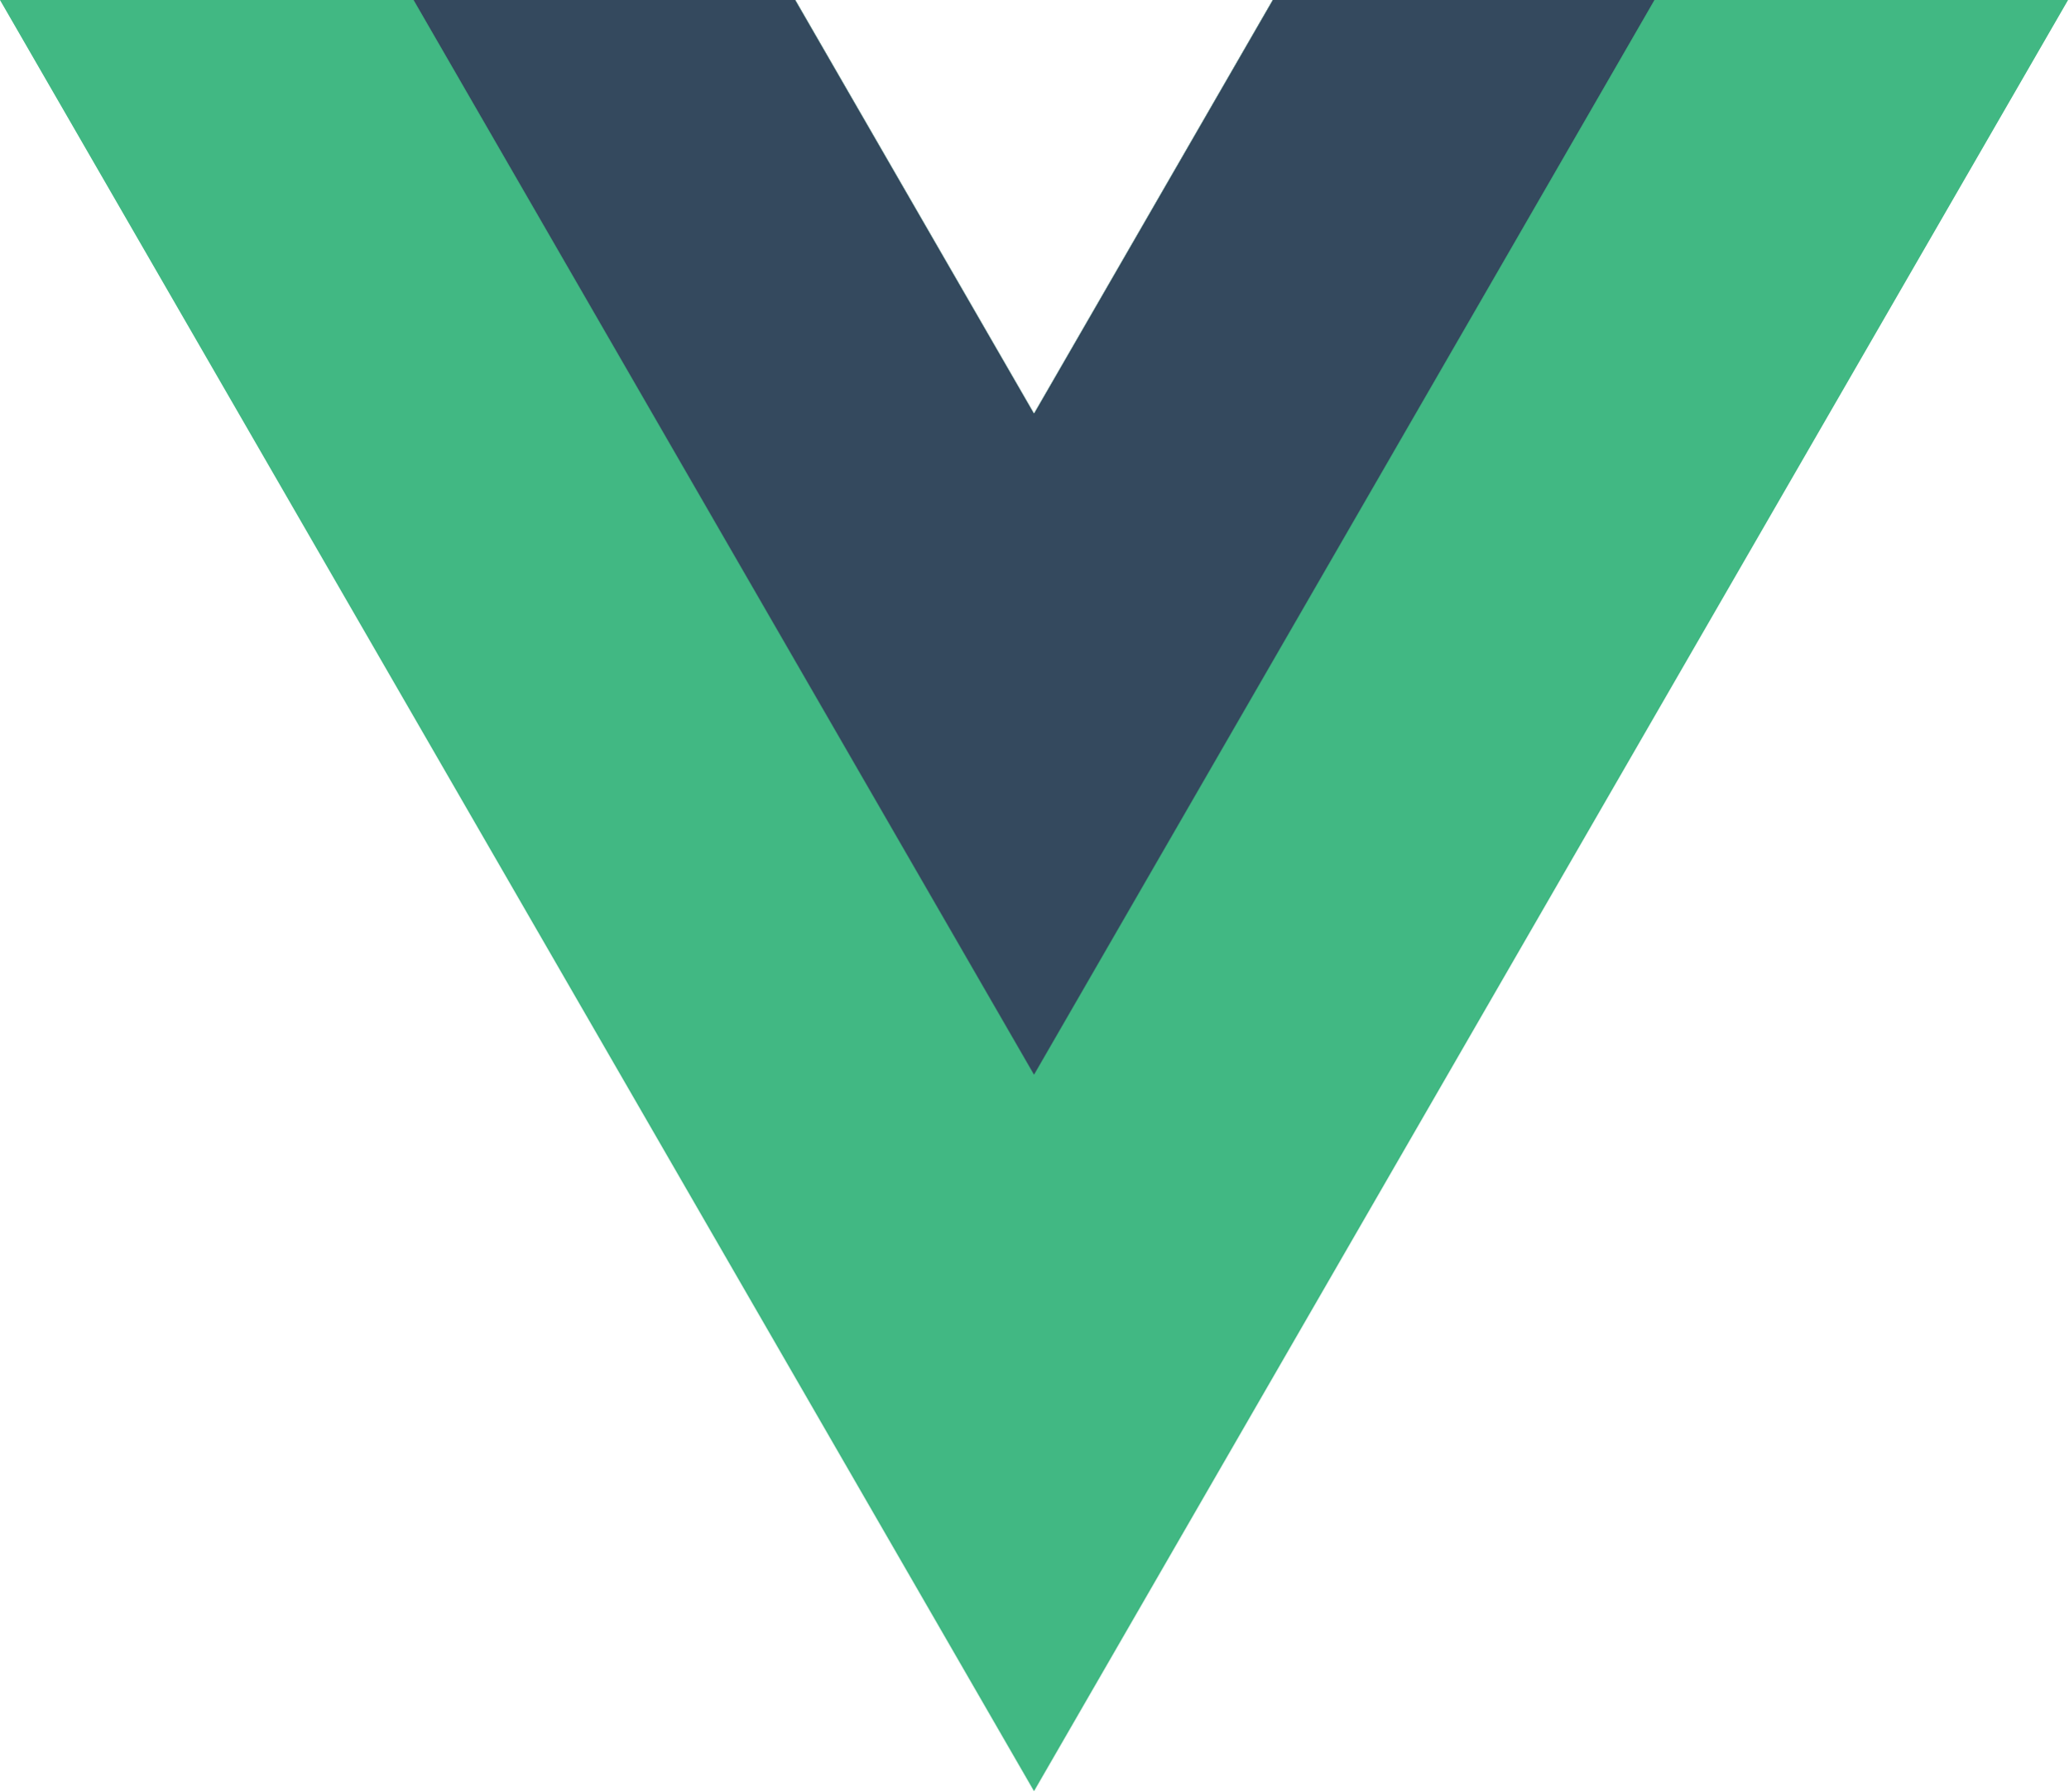
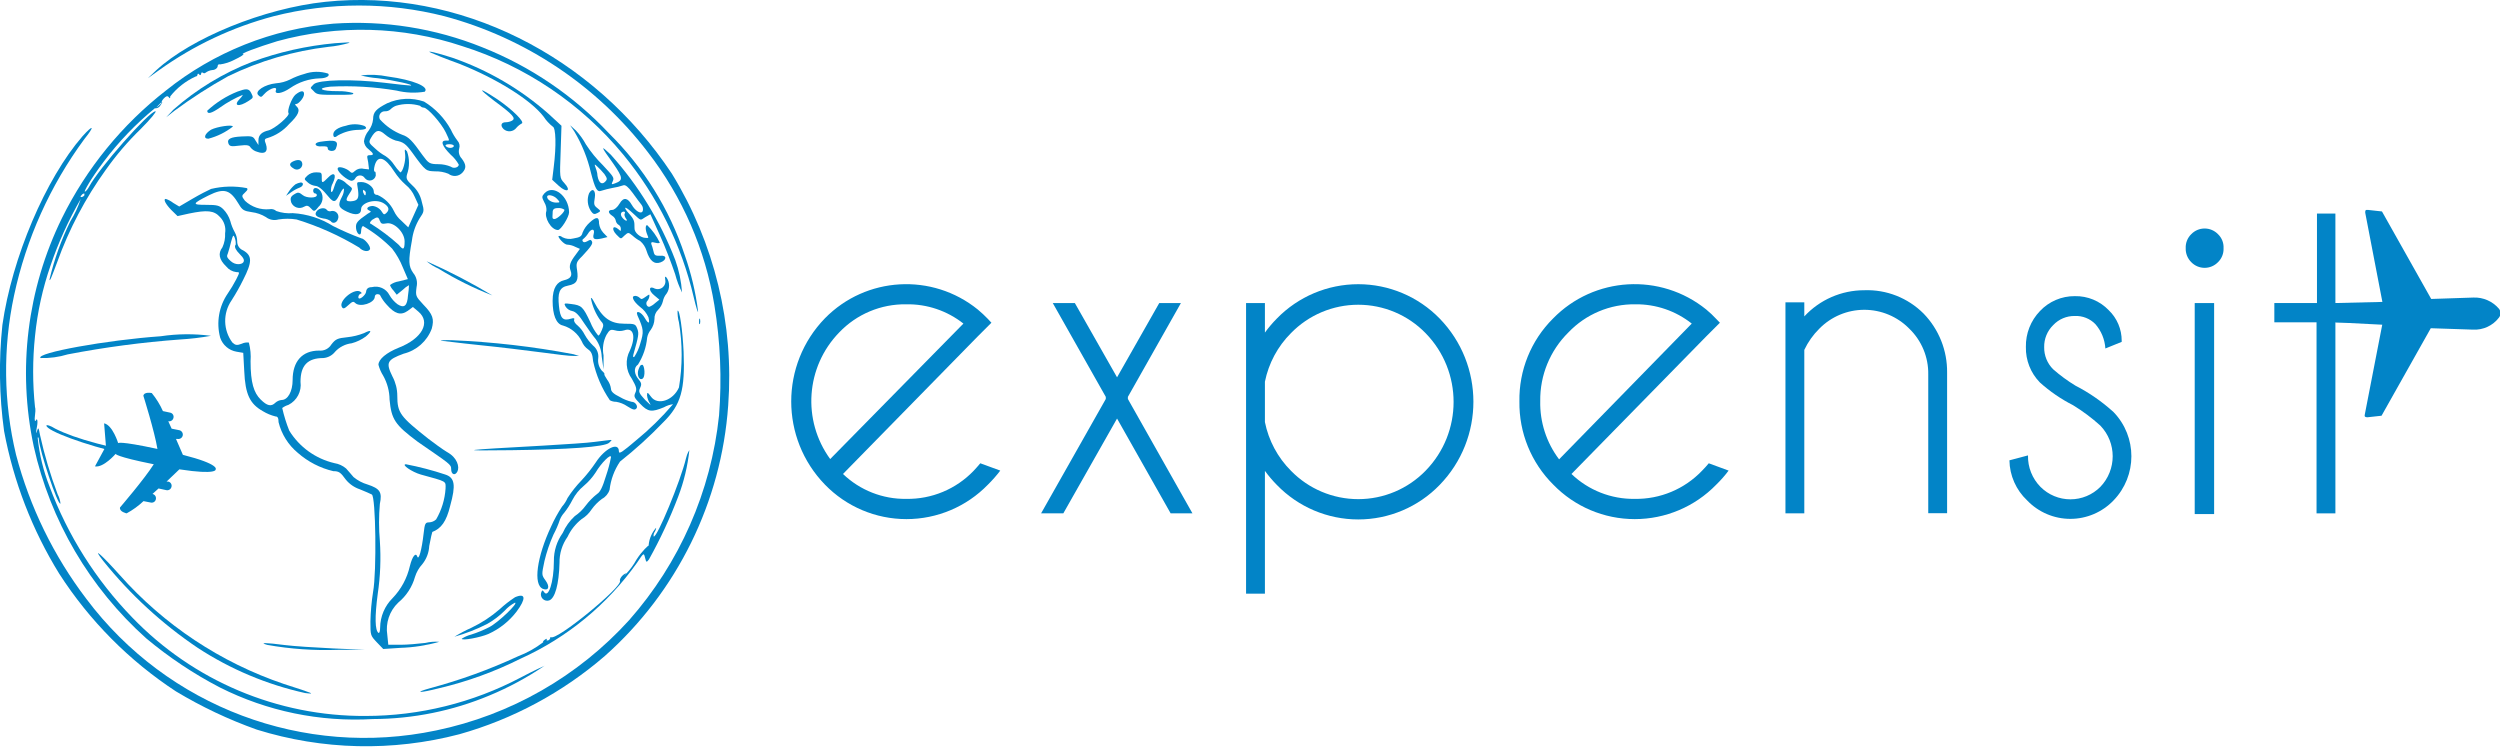
- <svg xmlns="http://www.w3.org/2000/svg" viewBox="0 0 261.76 226.69">
-   <path d="M161.096.001l-30.225 52.351L100.647.001H-.005l130.877 226.688L261.749.001z" fill="#41b883" />
-   <path d="M161.096.001l-30.225 52.351L100.647.001H52.346l78.526 136.01L209.398.001z" fill="#34495e" />
+ <svg xmlns="http://www.w3.org/2000/svg" viewBox="0 0 177.7 53.04">
+   <path d="M23.12.13C18.76.59,13.59,2.7,11.1,5l-.59.56L11.29,5a24.9,24.9,0,0,1,8.17-3.85,24.62,24.62,0,0,1,12.12,0,27,27,0,0,1,14.48,9.68A24.15,24.15,0,0,1,50.78,21.7a32.62,32.62,0,0,1,.33,7.83,26.12,26.12,0,0,1-6.39,14.55A25.51,25.51,0,0,1,31,51.92,24.72,24.72,0,0,1,6.14,42.57a29.19,29.19,0,0,1-5-10.25A25.58,25.58,0,0,1,1,21,29,29,0,0,1,6,9.88c.76-.94.65-1.07-.14-.19C3.25,12.69.85,18.32.17,23.1a31.15,31.15,0,0,0,.12,7.54A29.68,29.68,0,0,0,4.21,40.78a28.34,28.34,0,0,0,8.29,8.36,31.94,31.94,0,0,0,5.75,2.72,26.13,26.13,0,0,0,14.4.33A27,27,0,0,0,43,46.62a26.29,26.29,0,0,0,8.76-17.8,27.63,27.63,0,0,0-4-16.47C42.16,3.91,32.56-.87,23.12.13Z" style="fill:#0284c7" />
+   <path d="M23.71,1.68A22,22,0,0,0,11.8,6.43a26.17,26.17,0,0,0-7.4,9.08,25,25,0,0,0-2,16.23,25.86,25.86,0,0,0,8,13.64,29.09,29.09,0,0,0,5.22,3.48,21.4,21.4,0,0,0,10.89,2.25,21.64,21.64,0,0,0,8.29-1.68,22,22,0,0,0,3.91-2.11s-.78.35-1.72.85a23.66,23.66,0,0,1-11,2.72,22.84,22.84,0,0,1-16.59-7,26.81,26.81,0,0,1-5.88-9.31,13,13,0,0,1-.84-3.45c0-.09.08-.05.08.1C2.8,32,4.12,36,4.3,35.79a1.86,1.86,0,0,0-.2-.65A30.81,30.81,0,0,1,2.84,30.9c-.09-.52-.12-.55-.21-.26s-.08.09,0-.33,0-.6-.07-.45-.13.06-.07-.37,0-.54,0-.54a24.11,24.11,0,0,1,0-5.07,22,22,0,0,1,1.1-5,26.59,26.59,0,0,1,2.15-4.74A7.36,7.36,0,0,1,5,15.73a19.64,19.64,0,0,0-1.48,4.13c0,.24.2-.31.55-1.24a26.6,26.6,0,0,1,3.45-6.55A20.76,20.76,0,0,1,10,9.17c.69-.69,1.16-1.26,1.05-1.26C10.6,7.91,7,12,6.34,13.26c-.1.19-.24.36-.31.36s.37-.84,1.35-2.14A22,22,0,0,1,11,7.7c.1,0,.26,0,.39-.19s.17-.25.12-.25,0-.12.13-.26.26-.22.35-.1.11.11.11-.05a4.91,4.91,0,0,1,1.8-1.41.14.14,0,0,0,.14-.14c0-.07.07-.09.13,0s.13,0,.13-.07.05-.11.12-.06a.14.14,0,0,0,.19,0,1,1,0,0,1,.47-.19c.22,0,.39-.16.39-.27s.08-.17.17-.13a3.09,3.09,0,0,0,1-.32c.47-.22.75-.41.65-.41-.3,0,1-.49,2.41-.92a22.57,22.57,0,0,1,13.16.35A24.28,24.28,0,0,1,44.31,11a24.84,24.84,0,0,1,5,10.13c.17.72.31,1.17.31,1a19.33,19.33,0,0,0-.95-4,21.79,21.79,0,0,0-5.39-8.66,25,25,0,0,0-9-6.11A23.94,23.94,0,0,0,23.71,1.68ZM11.49,7.31s-.11.13-.22.22-.23.16-.06,0S11.49,7.21,11.49,7.31ZM6,13.88a.3.3,0,0,1-.21.13c-.08,0-.09-.06,0-.13a.28.28,0,0,1,.2-.13C6,13.75,6,13.81,6,13.88Z" style="fill:#0284c7" />
+   <path d="M23.82,3.07A23.22,23.22,0,0,0,17.91,4.4a18.65,18.65,0,0,0-5.58,3.39l-.52.55.58-.46a35.17,35.17,0,0,1,3.82-2.46,22.32,22.32,0,0,1,7.13-2.09,7.81,7.81,0,0,0,1.48-.28C24.9,3,24.71,3,23.82,3.07Z" style="fill:#0284c7" />
+   <path d="M30.64,3.75c.14.07,1,.42,2,.78,2.67,1.06,5.09,2.57,6,3.76a2.94,2.94,0,0,0,.65.71c.22.08.26,1.35.07,2.87l-.11.91.47.43c.57.52.91.36.39-.2-.33-.36-.33-.36-.26-2.22l.06-1.85L39,8.1a20.36,20.36,0,0,0-6.86-4C31.07,3.75,30.19,3.55,30.64,3.75Z" style="fill:#0284c7" />
+   <path d="M21.62,5.26a5,5,0,0,0-1,.39,2.69,2.69,0,0,1-1,.27c-.8.08-1.53.56-1.27.83s.25.08.56-.19.82-.46.7-.14.45.23,1-.15a3.92,3.92,0,0,1,2.12-.7c.44,0,.76-.18.59-.34A2.65,2.65,0,0,0,21.62,5.26Z" style="fill:#0284c7" />
+   <path d="M25.64,5.36a7.22,7.22,0,0,0,1.21.2c1.12.14,2.7.49,2.32.52-.09,0-.93-.08-1.87-.2-2.2-.27-4.67-.22-5,.11s-.22.23,0,.49.39.26,1.61.26c.93,0,1.31,0,1.18-.13A3.59,3.59,0,0,0,24,6.48c-1.21,0-1.53-.21-.53-.32a21.57,21.57,0,0,1,4.72.28,5,5,0,0,0,2,.08c.35-.35-.82-.84-2.61-1.08A6.08,6.08,0,0,0,25.64,5.36Z" style="fill:#0284c7" />
+   <path d="M16.88,6.51a7,7,0,0,0-2.15,1.36c0,.27.29.2.91-.23a8.29,8.29,0,0,1,1.62-.9s-.05.12-.19.26c-.53.53-.12.65.62.16.33-.22.33-.22.16-.56S17.46,6.3,16.88,6.51Z" style="fill:#0284c7" />
+   <path d="M35.12,7.16c1.36,1,1.55,1.24,1.29,1.41a1,1,0,0,1-.47.12c-.33,0-.39.25-.14.49a.62.62,0,0,0,.9-.09,1.4,1.4,0,0,1,.38-.31c.26-.09-.67-1-1.71-1.71C34,6.17,33.9,6.22,35.12,7.16Z" style="fill:#0284c7" />
+   <path d="M21,6.73c-.26.22-.61,1.13-.49,1.31s-1,1.13-1.43,1.23-.71.3-.71.7v.34L18.17,10c-.18-.32-.23-.34-1-.3s-1.06.17-.93.51c.08.19.19.22.78.14s.71,0,.78.12a.89.89,0,0,0,.48.32c.54.2.8,0,.62-.55-.12-.29-.1-.37.09-.42a3.33,3.33,0,0,0,1.56-1c.68-.65.82-1,.52-1.27-.12-.12-.12-.16,0-.16s.52-.39.54-.69S21.37,6.43,21,6.73Z" style="fill:#0284c7" />
+   <path d="M27.52,7.34c-.78.4-1,.62-1,1.13a1.63,1.63,0,0,1-.32.82,1.47,1.47,0,0,0-.33.75.78.78,0,0,0,.33.57c.37.3.4.42.11.42s-.21.09-.14.5l.06.51L25.85,12a.67.67,0,0,0-.62.15c-.19.18-.23.17-.41,0S24,11.74,24,12s.73.85,1,.85a.32.32,0,0,0,.26-.19.39.39,0,0,1,.67,0,.44.44,0,0,0,.78-.18c0-.15,0-.28-.07-.28s-.08-.17,0-.46c.22-.74.73-.57,1.39.46a4.63,4.63,0,0,0,.8.93,2.19,2.19,0,0,1,.65.86l.26.57-.36.8-.36.8-.5-.48A2,2,0,0,1,28,15a2.36,2.36,0,0,0-1.18-1.15.22.22,0,0,1-.25-.24c0-.31-.47-.67-.88-.67s-.31,0-.24.58,0,.76-.53.79c-.35,0-.38-.09-.08-.55s.21-.34-.21-.71a1.1,1.1,0,0,0-.57-.33c-.09,0-.22.28-.3.55s-.16.44-.23.35a1,1,0,0,1,.13-.61c.29-.61.09-.84-.34-.39s-.46.4-.45,0-.05-.35-.39-.37a.9.9,0,0,0-.64.24c-.24.24-.24.24.05.49a1,1,0,0,0,.51.23c.22,0,.53.25.95.77s.54.34.82-.22c.13-.26.26-.42.28-.33a1.14,1.14,0,0,1-.14.55c-.32.61-.26.78.36,1.07s1,.22,1-.2,1-.78,1.62-.39c.35.23.41.44.19.66s-.22.08-.41-.17a.91.91,0,0,0-.56-.31c-.35,0-.54.2-.29.31s.1.12-.08.24c-.78.54-.87.66-.83,1.05s.36.64.36.17c0-.18.07-.34.14-.34a9.86,9.86,0,0,1,2.06,1.6A5.46,5.46,0,0,1,28.63,19l.36.84-.64.16a1.4,1.4,0,0,0-.63.26,1.08,1.08,0,0,0,.25.39l.23.3.43-.35a1.9,1.9,0,0,1,.44-.33A5.91,5.91,0,0,1,29,21c-.05.75-.27.93-.74.63a2.14,2.14,0,0,1-.58-.66,1.1,1.1,0,0,0-1.25-.56c-.27,0-.39.12-.41.34s-.55.68-.55.36a.29.29,0,0,1,.17-.24c.1,0,.08-.09-.07-.16-.48-.19-1.51.7-1.27,1.11.09.15.17.14.46-.13s.36-.28.48-.16c.35.35,1.4,0,1.4-.44a.18.18,0,0,1,.19-.18c.11,0,.2.05.2.1a2.89,2.89,0,0,0,.45.64c.58.66,1,.8,1.51.44l.36-.27.39.33c.9.76.26,1.92-1.41,2.57-.87.35-1.43.82-1.43,1.21a2.83,2.83,0,0,0,.34.78,3.54,3.54,0,0,1,.45,1.69c.13,1.41.38,1.79,2,3C32,33,32.07,33,32.07,33.36s.27.48.44.16,0-1-.74-1.39c-.34-.21-.93-.64-1.32-.94-2-1.58-2.21-1.84-2.21-3.06a2.91,2.91,0,0,0-.34-1.36c-.49-1-.4-1.19.79-1.63a2.86,2.86,0,0,0,2-1.78c.18-.68.09-1-.6-1.71-.55-.59-.56-.62-.48-1.25a1.15,1.15,0,0,0-.24-1c-.33-.47-.36-.84-.09-2.31a3.94,3.94,0,0,1,.54-1.56c.33-.49.35-.52.16-1.19a2.14,2.14,0,0,0-.66-1.15c-.4-.37-.47-.49-.39-.79a2.44,2.44,0,0,0,0-1.64c-.17-.2-.18-.18-.13.24s-.17,1.25-.35,1.25a3.7,3.7,0,0,1-.44-.54,2.14,2.14,0,0,0-.6-.61,3.55,3.55,0,0,1-.73-.53c-.48-.42-.49-.45-.31-.77.33-.57.56-.63,1-.24a2.26,2.26,0,0,0,.75.43c.55.1.72.23,1.17.84,1,1.39,1,1.32,1.65,1.35a2.33,2.33,0,0,1,.93.17.74.74,0,0,0,1-.08c.29-.32.27-.57-.05-1a.74.74,0,0,1-.18-.71.57.57,0,0,0-.13-.57,4,4,0,0,1-.46-.77,5.38,5.38,0,0,0-1.91-2A3.55,3.55,0,0,0,27.52,7.34Zm2.34.18a.35.35,0,0,0,.26.13c.27,0,1.25,1.1,1.57,1.77s.26.57,0,.57c-.41,0-.27.39.34,1a2.65,2.65,0,0,1,.58.71c0,.2-.36.31-.56.15a2.28,2.28,0,0,0-.87-.18c-.66,0-.72-.07-1.13-.62-.75-1.06-1-1.32-1.46-1.47A4.14,4.14,0,0,1,27,8.48a.39.39,0,0,1,.37-.57.53.53,0,0,0,.39-.14,1.08,1.08,0,0,1,.38-.25A3,3,0,0,1,29.86,7.52Zm2.4,2.86c0,.06-.11.13-.24.13a.47.47,0,0,1-.34-.13c-.05-.08.06-.13.25-.13S32.26,10.3,32.26,10.38ZM26,13.69c0,.1,0,.19-.05.19s-.08-.09-.13-.19,0-.2,0-.2S26,13.58,26,13.69Zm1,2c.07.21.16.25.46.19.53-.12,1.3.62,1.3,1.28s-.13.59-.41.25a14,14,0,0,0-2-1.51c-.1,0-.06-.13.1-.27C26.82,15.39,26.9,15.39,27,15.71Z" style="fill:#0284c7" />
+   <path d="M24.58,8.94c-.55.11-.89.35-.89.61s.15.23.34.07a3.1,3.1,0,0,1,1.45-.39c.5,0,.69-.11.42-.28A2,2,0,0,0,24.58,8.94Z" style="fill:#0284c7" />
+   <path d="M15,9.22c-.47.3-.57.64-.19.64A4.78,4.78,0,0,0,16.55,9C16.55,8.83,15.43,9,15,9.22Z" style="fill:#0284c7" />
+   <path d="M40.82,9.34A10.22,10.22,0,0,1,42,12.26c.3,1.16.44,1.42.74,1.3a7.21,7.21,0,0,1,.79-.2,4.6,4.6,0,0,0,.78-.19c.14-.05.35.12.65.53s.53.73.64.86a.51.51,0,0,1,.09.43c-.11.28-.54,0-.79-.44s-.56-.6-.86-.08c-.16.27-.38.45-.52.45-.33,0-.31.22,0,.42a.55.55,0,0,1,.26.39A.44.44,0,0,0,44,16a.33.33,0,0,1,.13.28c0,.17,0,.17-.19,0-.38-.31-.5,0-.13.39s.32.3.58.07.27-.24.56,0a2.78,2.78,0,0,0,.56.4,1.44,1.44,0,0,1,.44.67c.23.74.56,1,1,.84s.47-.52,0-.47c-.34,0-.43,0-.49-.28s-.12-.42-.16-.54,0-.19.26-.11.34,0,.34,0A4.31,4.31,0,0,0,46,16c-.14,0-.13.35,0,.66s.09.25-.09.25c-.39,0-.83-.39-.81-.69,0-.49,0-.6-.41-1.06s-.33-.59.3,0,.5.5.87.28l.37-.21.67,1.48c.37.8.85,2.06,1.09,2.78a6.66,6.66,0,0,0,.49,1.3A8.52,8.52,0,0,0,48,18.49,24.19,24.19,0,0,0,43.42,11c-.77-.74-.74-.63.18.64.69,1,.7,1.18.12,1.39-.26.1-.28.09-.16-.16s0-.36-.71-1.13a8.73,8.73,0,0,1-1.2-1.47,4.78,4.78,0,0,0-.72-1l-.41-.37Zm2.12,3c.23.35.25.4.06.59s-.43.13-.53-.43c0-.25-.13-.56-.17-.68s-.06-.19.14,0A5.06,5.06,0,0,1,42.94,12.35Zm1.47,2.83c-.06.08,0,.22.06.33.21.26,0,.24-.21,0s-.14-.46.09-.46C44.43,15.05,44.44,15.12,44.41,15.18Z" style="fill:#0284c7" />
+   <path d="M22.74,10.08c-.49.08-.36.38.16.32.29,0,.4,0,.4.17s.47.25.57,0C24.1,10,23.89,9.91,22.74,10.08Z" style="fill:#0284c7" />
+   <path d="M20.86,11.46c-.32.14-.32.32,0,.51a.39.39,0,0,0,.63-.28C21.49,11.38,21.24,11.29,20.86,11.46Z" style="fill:#0284c7" />
+   <path d="M21,13.1a2.27,2.27,0,0,0-.44.47l-.23.35.37-.26a2.7,2.7,0,0,1,.61-.33c.26-.1.3-.36.07-.36A1.14,1.14,0,0,0,21,13.1Z" style="fill:#0284c7" />
+   <path d="M15,13.43c-.23.1-.83.41-1.34.71l-.92.54-.43-.26a1.78,1.78,0,0,0-.52-.28c-.22,0,0,.39.38.78l.45.44.81-.18c1.3-.27,1.79-.22,2.21.25A1.33,1.33,0,0,1,16,16.58a2.12,2.12,0,0,1-.19,1c-.33.43-.24.87.27,1.36a1.08,1.08,0,0,0,.71.4c.26,0,.26,0,0,.52a9.76,9.76,0,0,1-.6,1A3.81,3.81,0,0,0,15.65,24a1.49,1.49,0,0,0,1.17,1l.47.08.07,1.28c.07,1.67.4,2.35,1.33,2.87a3.19,3.19,0,0,0,.89.37c.15,0,.22.1.22.41a4.11,4.11,0,0,0,1.37,2.18,5.85,5.85,0,0,0,2.52,1.3c.41,0,.52.09.89.6a2.17,2.17,0,0,0,1,.69c.37.15.76.32.85.37.28.15.35,5.49.09,6.91a15.89,15.89,0,0,0-.19,2.11c0,1,0,1,.45,1.48l.46.48,1.21-.08a11.54,11.54,0,0,0,2.78-.43,3.25,3.25,0,0,0-1,.08c-.5.06-1.29.13-1.76.13h-.87l-.07-.69a2.61,2.61,0,0,1,.78-2.31A3.65,3.65,0,0,0,29.5,41a2.37,2.37,0,0,1,.52-.9,2.24,2.24,0,0,0,.49-1.29c.1-.56.21-1,.22-1,.62-.24,1-.73,1.27-1.86.41-1.47.33-2-.35-2.22A22,22,0,0,0,28.86,33c-.38,0,.42.55,1.05.73,1.89.52,1.77.45,1.76,1A5,5,0,0,1,31,36.92a.78.78,0,0,1-.5.21c-.27,0-.31.08-.39.8-.13,1.16-.35,1.93-.45,1.63s-.34-.07-.53.69a4.82,4.82,0,0,1-1.22,2.26,3,3,0,0,0-.89,2.1c0,.23-.05.41-.11.38-.26-.17-.28-1.13-.06-2.78A17.59,17.59,0,0,0,27,38.45a15,15,0,0,1,0-2.63c.18-.85,0-1.09-.87-1.38a2.77,2.77,0,0,1-1-.53c-.14-.18-.39-.44-.53-.61a1.69,1.69,0,0,0-.83-.38,5.15,5.15,0,0,1-3.21-2.31A10.66,10.66,0,0,1,20.06,29a1.4,1.4,0,0,1,.44-.22,1.59,1.59,0,0,0,.86-1.64c0-1.16.5-1.69,1.62-1.69a1.18,1.18,0,0,0,.84-.45A1.9,1.9,0,0,1,25,24.4,3,3,0,0,0,26,23.92c.47-.4.42-.52-.13-.24a4.48,4.48,0,0,1-1.19.29c-.69.07-.83.13-1.13.52a.91.91,0,0,1-.87.43c-1.2,0-1.88.77-1.88,2.09,0,.81-.34,1.42-.78,1.42a.79.79,0,0,0-.44.19c-.3.3-.59.24-1.06-.23s-.71-1.17-.71-2.71a4.07,4.07,0,0,0-.12-1.33.88.88,0,0,0-.5.08c-.34.13-.45.12-.67-.08a2.57,2.57,0,0,1-.06-3,14.79,14.79,0,0,0,.83-1.47c.64-1.26.65-1.7,0-2.08a.67.67,0,0,1-.43-.64,1.38,1.38,0,0,0-.17-.65,3.3,3.3,0,0,1-.32-.8,2.09,2.09,0,0,0-.5-.84c-.28-.27-.45-.31-1.23-.31-1,0-1-.07.17-.66s1.57-.38,2.17.62c.24.41.36.48.92.56a2.5,2.5,0,0,1,1,.35,1,1,0,0,0,.89.17,4.09,4.09,0,0,1,1.29,0,19.91,19.91,0,0,1,4.46,2c.23.26.64.33.75.13s-.4-.79-.61-.79a20.36,20.36,0,0,1-2-.87,6.05,6.05,0,0,0-2.87-.92A2.81,2.81,0,0,1,19.64,15a.55.55,0,0,0-.48-.13,2.23,2.23,0,0,1-1.75-.6c-.24-.32-.25-.36,0-.58s.18-.29.13-.32A6,6,0,0,0,15,13.43Zm1.72,4c-.06.15.05.36.32.63s.36.44.25.59-.55.22-.89-.09-.27-.36-.2-.56.15-.52.23-.83c.13-.47.17-.51.25-.28A1.11,1.11,0,0,1,16.75,17.42Z" style="fill:#0284c7" />
+   <path d="M22.26,13.56c0,.1.07.19.13.19a.12.12,0,0,1,.13.12c0,.23-.74.22-1,0s-.36-.2-.52-.11c-.34.19-.39.3-.3.63a.64.64,0,0,0,.92.3c.19-.11.3-.08.49.13s.24.26.52-.11a.86.86,0,0,0,.18-1.09C22.61,13.31,22.26,13.27,22.26,13.56Z" style="fill:#0284c7" />
+   <path d="M38.7,13.74c-.2.23-.2.27,0,.66a1,1,0,0,1,.14.59c-.18.48.34,1.36.82,1.36.21,0,.79-.93.79-1.26C40.44,13.94,39.32,13.07,38.7,13.74Zm.9.4c.23.25.22.26-.08.26s-.63-.2-.63-.41S39.37,13.88,39.6,14.14Zm.51.76c.08.13-.5.67-.7.67s-.13-.18-.13-.39,0-.39.37-.39A.72.72,0,0,1,40.11,14.9Z" style="fill:#0284c7" />
+   <path d="M41.87,13.74A1.4,1.4,0,0,0,42,15c.16.23.25.26.47.14s.26-.14,0-.34-.27-.27-.19-.76S42.12,13.3,41.87,13.74Z" style="fill:#0284c7" />
+   <path d="M22.52,15c-.2.26-.06.43.46.53a1.07,1.07,0,0,1,.53.19c.13.21.43.12.51-.14a.42.42,0,0,0-.47-.58.28.28,0,0,1-.31-.07C23.12,14.73,22.71,14.77,22.52,15Z" style="fill:#0284c7" />
+   <path d="M41.91,15.82a1.94,1.94,0,0,0-.5.71c-.07.28-.19.34-.65.42a1.11,1.11,0,0,1-.77-.08c-.12-.09-.23-.13-.29-.08s.37.6.63.6a1.41,1.41,0,0,1,.57.16l.32.14-.29.4c-.42.55-.5.81-.37,1.16s0,.56-.47.67-.81.5-.81,1.47.24,1.65.74,1.75a2.17,2.17,0,0,1,1.33,1.12,1.28,1.28,0,0,0,.46.58c.22.15.31.35.35.84a7.81,7.81,0,0,0,1.19,2.77.9.9,0,0,0,.45.11,2,2,0,0,1,.79.32c.4.25.53.29.65.15s-.06-.47-.34-.47a3,3,0,0,1-.82-.33c-.47-.23-.65-.4-.65-.59a1.35,1.35,0,0,0-.27-.65c-.14-.21-.23-.38-.2-.38s0-.12-.18-.26a1.12,1.12,0,0,1-.26-.86,1,1,0,0,0-.37-.93,3.29,3.29,0,0,1-.59-.77,2.21,2.21,0,0,0-.5-.65c-.17-.13-.29-.31-.25-.41s0-.15-.22-.08c-.57.18-.77,0-.86-.9s0-1.33.65-1.45.74-.4.64-1.09c-.08-.5-.06-.59.36-1,.65-.7.78-.9.69-1.06s-.16-.09-.33,0-.27.09-.32,0,0-.13,0-.13.23-.18.36-.39c.23-.41.53-.4.42,0s.09.42.58.32l.4-.1-.3-.31a1.21,1.21,0,0,1-.3-.65C42.59,15.39,42.39,15.38,41.91,15.82Z" style="fill:#0284c7" />
+   <path d="M31.16,19.09A23.63,23.63,0,0,0,35,21a43.1,43.1,0,0,0-4.68-2.43A3.64,3.64,0,0,0,31.16,19.09Z" style="fill:#0284c7" />
+   <path d="M47.29,19.9a.55.55,0,0,1-.73.62c-.44-.25-.49.12-.06.47l.37.31-.31.25a1.25,1.25,0,0,1-.41.26c-.2,0-.28-.29-.13-.43a.64.64,0,0,0,.14-.34c0-.14,0-.13-.26.05s-.3.21-.42.09a.52.52,0,0,0-.32-.15c-.33,0-.17.37.34.79a1.83,1.83,0,0,1,.59.73c.12.48,0,.5-.26.05s-.68-.59-.52-.18c.45,1,.46,1.16.2,2a3.29,3.29,0,0,1-.42.94c-.09.06-.11,0-.07-.16.37-1.31.41-1.49.28-1.83s-.17-.36-.91-.36c-1,0-1.56-.4-2.17-1.56-.11-.22-.2-.32-.22-.25a4,4,0,0,0,.68,1.58c.23.25.25.33.1.68s-.21.39-.26.39a3.51,3.51,0,0,1-.56-.95c-.52-1.1-.62-1.2-1.35-1.29-.52-.07-.54-.06-.41.18a.72.72,0,0,0,.48.32c.25.05.49.31.86.89.28.42.65.93.81,1.11a2.32,2.32,0,0,1,.42,1.24l.13.91,0-1a2.23,2.23,0,0,1,.21-1.46c.22-.36.28-.4.6-.32a1.14,1.14,0,0,0,.66,0c.66-.24.85.44.4,1.44a1.88,1.88,0,0,0,.14,2c.33.58.37.74.25,1s-.09.34.34.78c.56.59.82.61,1.69.25a1.84,1.84,0,0,1,.65-.22,20.5,20.5,0,0,1-2.65,2.59c-.91.77-1.2,1-1.2.76,0-.7-1-.21-1.65.8a10.46,10.46,0,0,1-1,1.26,8,8,0,0,0-1,1.26,2.24,2.24,0,0,1-.39.61,9.9,9.9,0,0,0-.78,1.42c-1,2.13-1.3,4.15-.57,4.43.4.15.49-.16.19-.58s-.3-.4-.09-1.4A10.69,10.69,0,0,1,39.34,38a6.81,6.81,0,0,0,.46-1.07,1.64,1.64,0,0,1,.31-.49,5.5,5.5,0,0,0,.58-.91,3.2,3.2,0,0,1,.81-1,4.35,4.35,0,0,0,.84-.95c.38-.65,1.09-1.37,1.09-1.09a9.41,9.41,0,0,1-.35,1.32c-.25.83-.43,1.18-.64,1.3a4.54,4.54,0,0,0-.81.83,3.13,3.13,0,0,1-.78.75A3.59,3.59,0,0,0,40,37.88a3.35,3.35,0,0,0-.63,2c0,1.52-.4,2.68-.7,2.2-.11-.15-.13-.15-.21.06a.45.45,0,0,0,.57.54c.42-.14.7-1.14.74-2.67a3.11,3.11,0,0,1,.57-1.85,3.47,3.47,0,0,1,1-1.26,2.23,2.23,0,0,0,.71-.69,3.28,3.28,0,0,1,.74-.75,1.11,1.11,0,0,0,.54-.65,4.47,4.47,0,0,1,.74-2A30.47,30.47,0,0,0,47.16,30c1.25-1.24,1.54-2.29,1.43-5-.07-1.53-.29-3.05-.43-2.91a2.79,2.79,0,0,0,.1.82,14.07,14.07,0,0,1,0,4.63c-.41.94-1.54,1.31-2,.64-.23-.31-.26-.32-.27-.09a1.24,1.24,0,0,0,.21.59c.1.18,0,.08-.33-.24-.45-.49-.5-.59-.37-.87s.09-.36-.15-.66-.35-.76,0-1A4.35,4.35,0,0,0,46,24a1.25,1.25,0,0,1,.26-.56,1.44,1.44,0,0,0,.26-.76.85.85,0,0,1,.26-.66,1.31,1.31,0,0,0,.34-.61,1.18,1.18,0,0,1,.26-.54,1,1,0,0,0,0-1.14C47.26,19.62,47.25,19.65,47.29,19.9Z" style="fill:#0284c7" />
+   <path d="M49.69,22.84c0,.19,0,.25.07.16a.86.86,0,0,0,0-.32C49.72,22.6,49.69,22.66,49.69,22.84Z" style="fill:#0284c7" />
+   <path d="M11.43,23.9c-3.85.27-8.92,1.19-8.55,1.55a6,6,0,0,0,1.93-.26,69.18,69.18,0,0,1,8-1.06A18.67,18.67,0,0,0,15,23.87,12.76,12.76,0,0,0,11.43,23.9Z" style="fill:#0284c7" />
+   <path d="M31.35,24.22c.11,0,1.34.17,2.73.31s3.38.38,4.42.52,2,.26,2.27.25h.39l-.39-.12a59.42,59.42,0,0,0-8.69-1C31.58,24.17,31.25,24.19,31.35,24.22Z" style="fill:#0284c7" />
+   <path d="M45.39,26.25c-.13.32,0,.8.26.68s.16-1,0-1S45.46,26.09,45.39,26.25Z" style="fill:#0284c7" />
+   <path d="M3.3,30.25c0,.37,2.82,1.41,5.46,2a56.45,56.45,0,0,0,5.82,1,12.45,12.45,0,0,0-2.32-.55c-4.61-.89-6.89-1.5-8.33-2.23C3.58,30.25,3.3,30.17,3.3,30.25Z" style="fill:#0284c7" />
+   <path d="M42.26,31.41c-.46.07-2.06.17-3.57.26-6,.33-6.35.38-2.34.33s6.64-.23,6.95-.53S43.6,31.26,42.26,31.41Z" style="fill:#0284c7" />
+   <path d="M48.76,32.58c-.37,1.57-2.09,5.74-2.3,5.55a.44.44,0,0,1,.09-.34c.08-.15.1-.27.08-.27a2.16,2.16,0,0,0-.52,1.19c0,.08,0,.11,0,.07s-.47.37-.87,1a4.72,4.72,0,0,1-.73,1c0-.05-.12,0-.25.12s-.23.3-.19.39c.17.43-4.51,4.27-4.91,4-.08,0-.1,0-.06,0s0,.18-.12.22-.16,0-.12-.05,0-.09-.12,0-.16.13-.13.19a7,7,0,0,1-1.79,1,38.52,38.52,0,0,1-6.26,2.27c-1.18.33-.76.36.65,0A26.49,26.49,0,0,0,37,46.82,20.51,20.51,0,0,0,45.28,40c.48-.72.48-.72.57-.36s.1.35.28.12a34,34,0,0,0,2.08-4.47A13.19,13.19,0,0,0,49,32C49,32,48.85,32.19,48.76,32.58Zm-4.29,8.24a.83.83,0,0,1-.22.22c-.21.17-.22.15,0,0S44.47,40.71,44.47,40.82Z" style="fill:#0284c7" />
+   <path d="M7.33,39.86a30.36,30.36,0,0,0,6.74,6.2,23.08,23.08,0,0,0,7.61,3.2c.75.09.69.06-1.49-.64A27.31,27.31,0,0,1,8.5,40.86C7.17,39.38,6.5,38.8,7.33,39.86Z" style="fill:#0284c7" />
+   <path d="M36.61,42.45a8.4,8.4,0,0,0-1.1.86,8.94,8.94,0,0,1-2,1.31,10.11,10.11,0,0,0-1.21.64,13.1,13.1,0,0,0,2.33-.91,5.8,5.8,0,0,0,1.24-.94,2.55,2.55,0,0,1,.73-.57c.29,0-1.21,1.43-1.83,1.74a8.32,8.32,0,0,1-1.26.52,2.35,2.35,0,0,0-.69.3c0,.16,1.33-.09,1.9-.34a5.23,5.23,0,0,0,2-1.59C37.39,42.57,37.39,42.12,36.61,42.45Z" style="fill:#0284c7" />
+   <path d="M19,45.84a23.67,23.67,0,0,0,5,.35h2l-2.32-.1c-1.27-.06-2.81-.16-3.44-.24C18.85,45.67,18.39,45.67,19,45.84Z" style="fill:#0284c7" />
+   <path d="M15.33,33.36h0s.15.42-2.58,0l-.91.87.11,0a.3.3,0,0,1,.24.37.31.31,0,0,1-.37.24l-.55-.12-.43.39h0a.31.31,0,0,1,.24.37.3.3,0,0,1-.37.24l-.51-.1A5.71,5.71,0,0,1,9,36.49s-.53-.11-.47-.42c0,0,1.72-2,2.4-3.07-2.75-.55-2.71-.74-2.71-.74s-.86,1-1.47.89l.78-1.44h0L7.4,30.09c.61.13,1,1.41,1,1.41s0-.19,2.79.41c-.2-1.24-1-3.78-1-3.78.06-.31.6-.19.6-.19a5.68,5.68,0,0,1,.79,1.28l.51.11a.3.3,0,0,1,.24.37.31.31,0,0,1-.37.24h0l.24.53.55.11a.32.32,0,0,1,.24.37.32.32,0,0,1-.37.25l-.11,0L13,32.33C15.64,33,15.33,33.36,15.33,33.36Z" style="fill:#0284c7" />
+   <path d="M59.92,33.69a6.36,6.36,0,0,0,4.5,1.77,6.48,6.48,0,0,0,4.79-2c.16-.17.32-.35.47-.53l1.42.52a9.42,9.42,0,0,1-.88,1,8.07,8.07,0,0,1-11.58,0,8.49,8.49,0,0,1,0-11.83A8.09,8.09,0,0,1,69.5,22a8.81,8.81,0,0,1,.72.67l.25.27-1,1ZM68.48,23a6.37,6.37,0,0,0-4.06-1.37,6.45,6.45,0,0,0-4.77,2,7,7,0,0,0-.64,9Z" style="fill:#0284c7" />
+   <path d="M83.94,21.54l-3.77,6.67,0,.07,0,.08,4.59,8.13H83.21L79.4,29.75l-3.82,6.74H74l4.6-8.13,0-.08,0-.07-3.77-6.67H76.4l3,5.28,3-5.28Z" style="fill:#0284c7" />
+   <path d="M88.57,21.54h1.34v2.1a8.67,8.67,0,0,1,.85-1,8.08,8.08,0,0,1,11.57,0,8.49,8.49,0,0,1,0,11.83,8.05,8.05,0,0,1-11.57,0,8.75,8.75,0,0,1-.85-1V42.2H88.57Zm1.34,5.59V30a6.79,6.79,0,0,0,1.85,3.46,6.68,6.68,0,0,0,9.57,0,7,7,0,0,0,0-9.78,6.68,6.68,0,0,0-9.57,0A6.79,6.79,0,0,0,89.91,27.13Z" style="fill:#0284c7" />
+   <path d="M111.7,33.69a6.36,6.36,0,0,0,4.5,1.77,6.46,6.46,0,0,0,4.78-2c.17-.17.33-.35.48-.53l1.41.52a8.45,8.45,0,0,1-.88,1,8.07,8.07,0,0,1-11.58,0A8.16,8.16,0,0,1,108,28.54a8.11,8.11,0,0,1,2.39-5.9A8.1,8.1,0,0,1,121.28,22a7.35,7.35,0,0,1,.71.67l.26.27-1,1ZM120.25,23a6.32,6.32,0,0,0-4-1.37,6.45,6.45,0,0,0-4.77,2,6.73,6.73,0,0,0-2,4.88,6.63,6.63,0,0,0,1.34,4.14Z" style="fill:#0284c7" />
+   <path d="M128.25,24.87V36.49h-1.34v-15h1.34v1a5.8,5.8,0,0,1,4.26-1.86,5.66,5.66,0,0,1,4.22,1.66,5.92,5.92,0,0,1,1.67,4.19v10h-1.34V26.61a4.42,4.42,0,0,0-1.35-3.25,4.48,4.48,0,0,0-6.39,0A5.26,5.26,0,0,0,128.25,24.87Z" style="fill:#0284c7" />
+   <path d="M147.35,28.8A10.89,10.89,0,0,1,145,27.19a3.5,3.5,0,0,1-1-2.53,3.57,3.57,0,0,1,1-2.55,3.36,3.36,0,0,1,2.48-1.06,3.24,3.24,0,0,1,2.41,1,3,3,0,0,1,.92,2.17v.08l-1.16.47a2.91,2.91,0,0,0-.71-1.73,1.92,1.92,0,0,0-1.46-.58,2.06,2.06,0,0,0-1.54.65,2.13,2.13,0,0,0-.64,1.57,2.16,2.16,0,0,0,.64,1.57,11.26,11.26,0,0,0,1.58,1.16,12.58,12.58,0,0,1,2.71,1.88,4.52,4.52,0,0,1,0,6.28,4.25,4.25,0,0,1-6.14,0,4,4,0,0,1-1.26-2.85l1.32-.35a3.08,3.08,0,0,0,.89,2.24,3,3,0,0,0,4.25,0,3.14,3.14,0,0,0,0-4.36A13,13,0,0,0,147.35,28.8Z" style="fill:#0284c7" />
+   <path d="M157.65,16.64a1.28,1.28,0,0,1,.4,1,1.3,1.3,0,0,1-.4,1,1.32,1.32,0,0,1-1.89,0,1.34,1.34,0,0,1-.4-1,1.31,1.31,0,0,1,.4-1,1.32,1.32,0,0,1,1.89,0Zm-.27,4.9v15H156v-15Z" style="fill:#0284c7" />
+   <path d="M164.69,21.54V15.18H166v6.36h3v1.37h-3V36.49h-1.34V22.91h-3V21.54Z" style="fill:#0284c7" />
+   <path d="M166,21.54l3.34-.08-1.22-6.34c0-.15,0-.22.19-.2l1,.11,3.5,6.22,3-.1a2.27,2.27,0,0,1,1.82.8.51.51,0,0,1,0,.62,2.17,2.17,0,0,1-1.85.86l-3-.1-3.5,6.22-1,.11c-.17,0-.23-.05-.19-.2l1.24-6.38L166,22.91" style="fill:#0284c7;fill-rule:evenodd" />
</svg>
